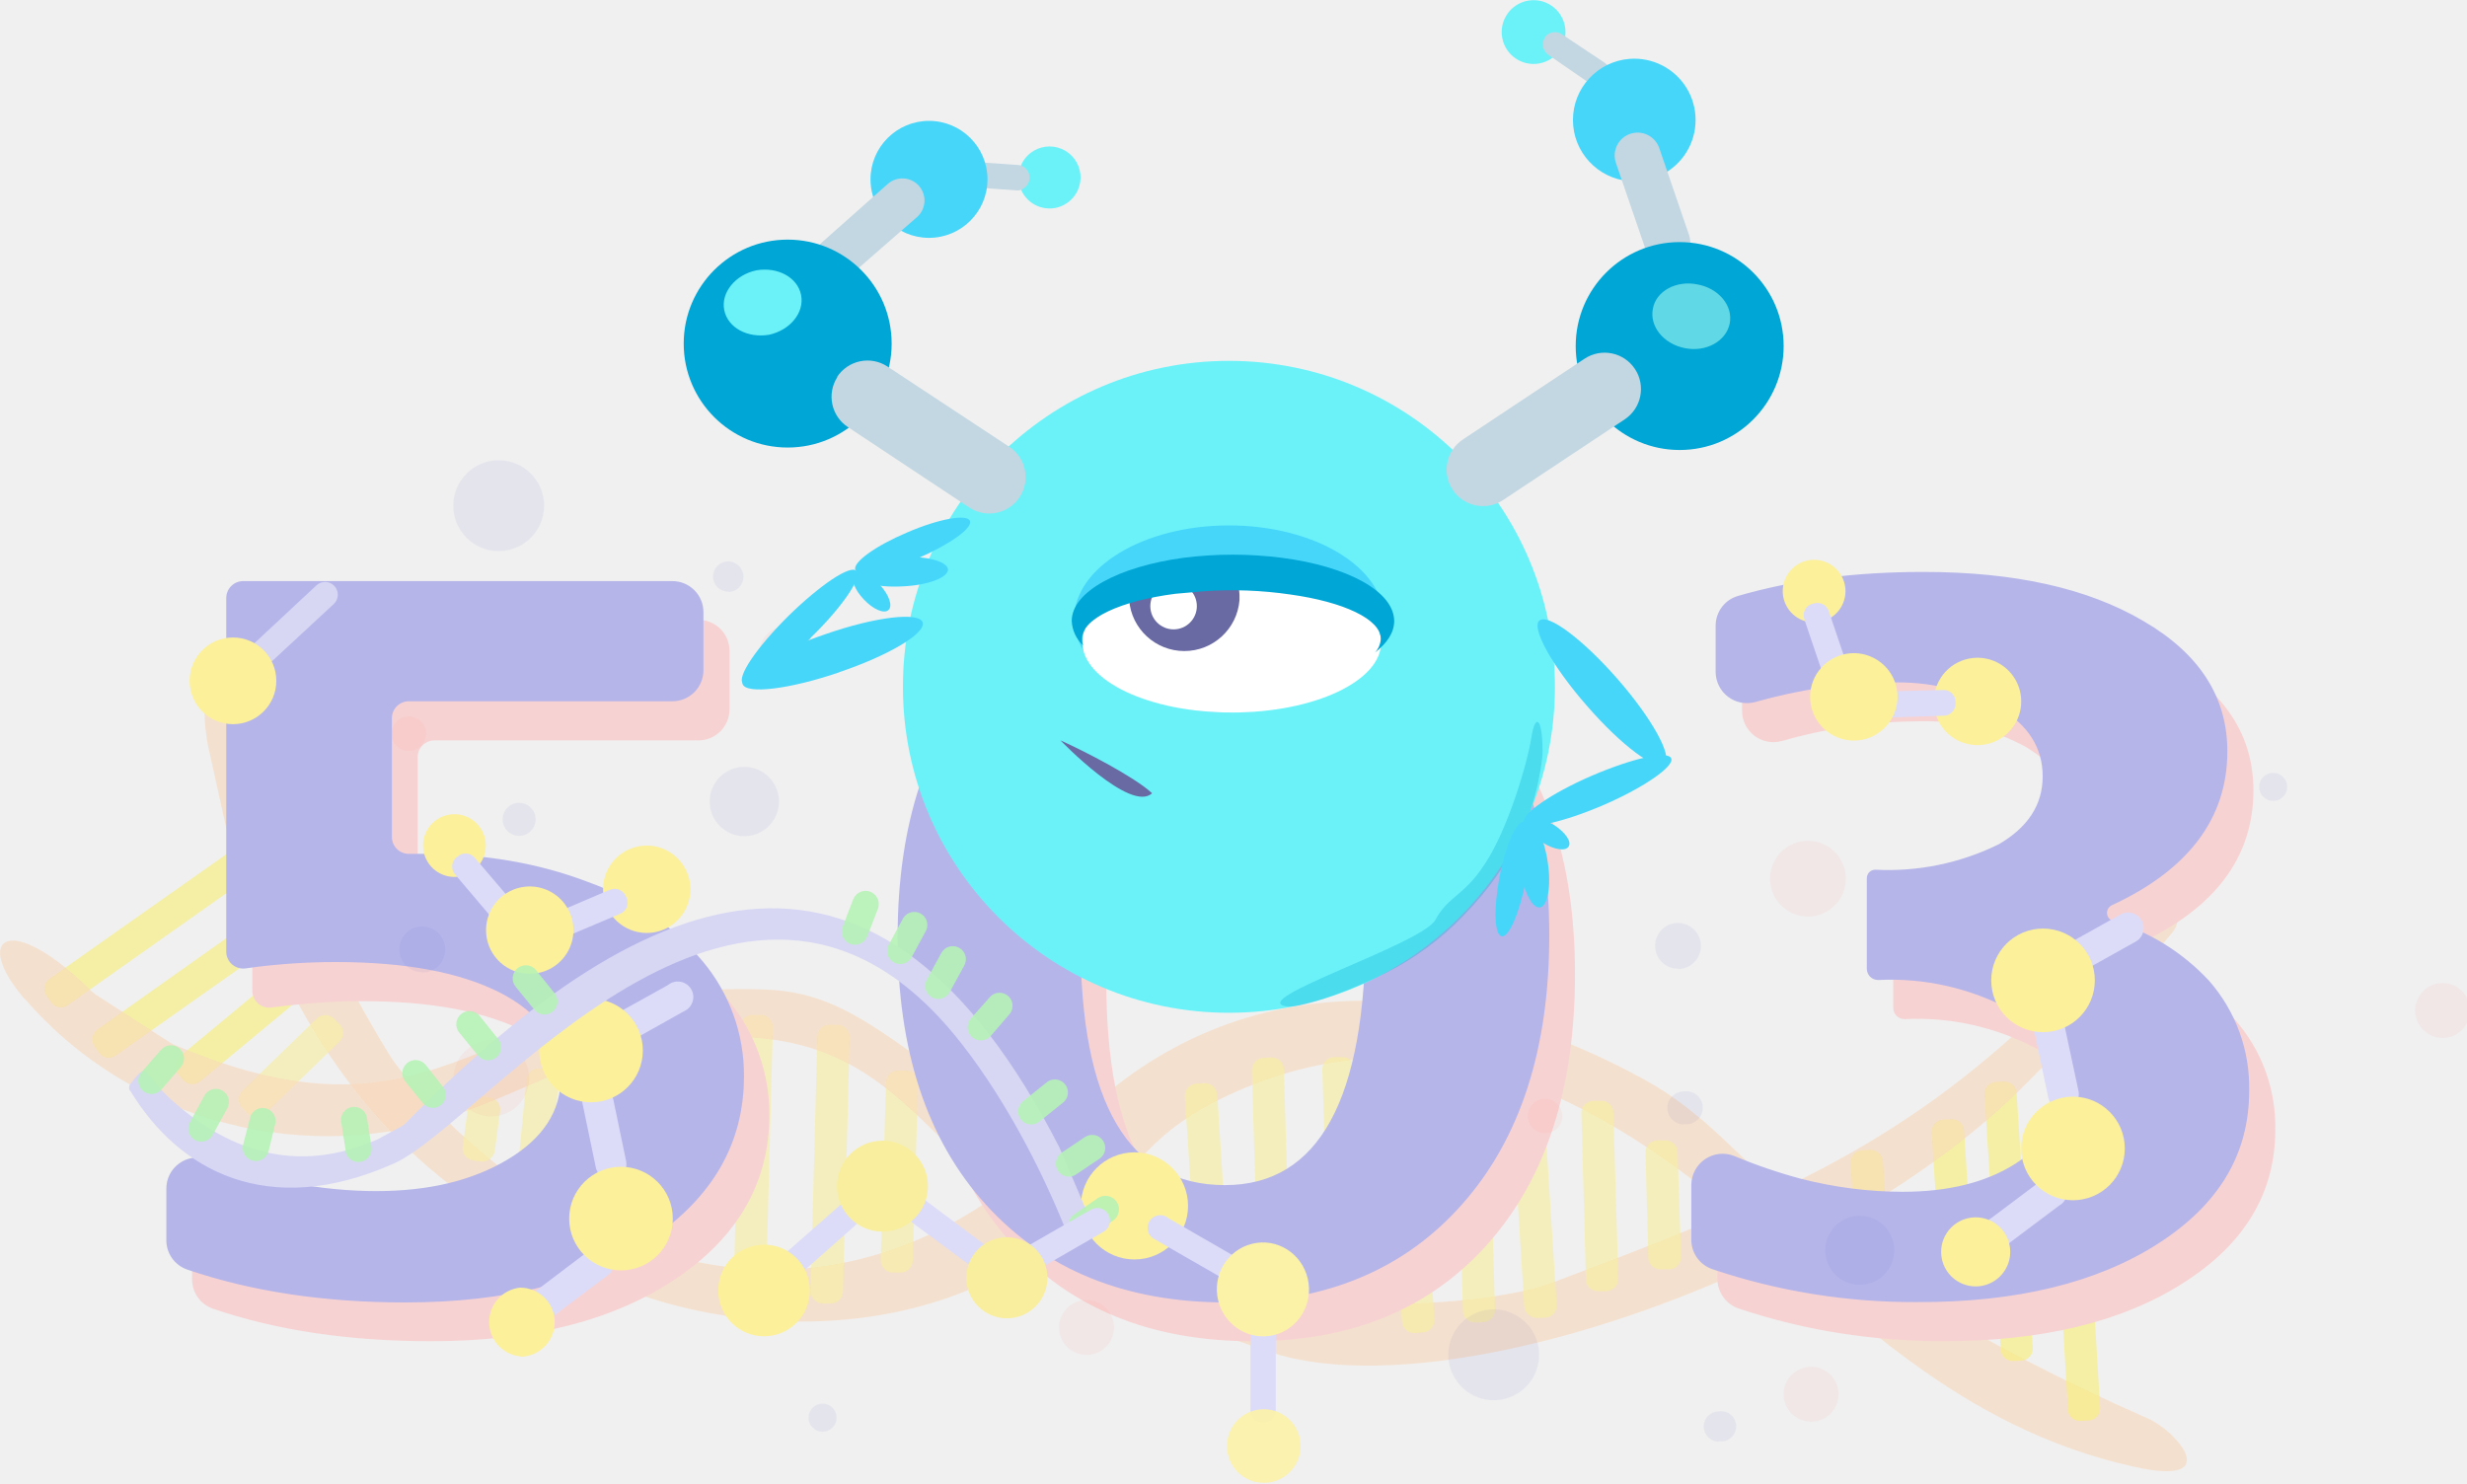
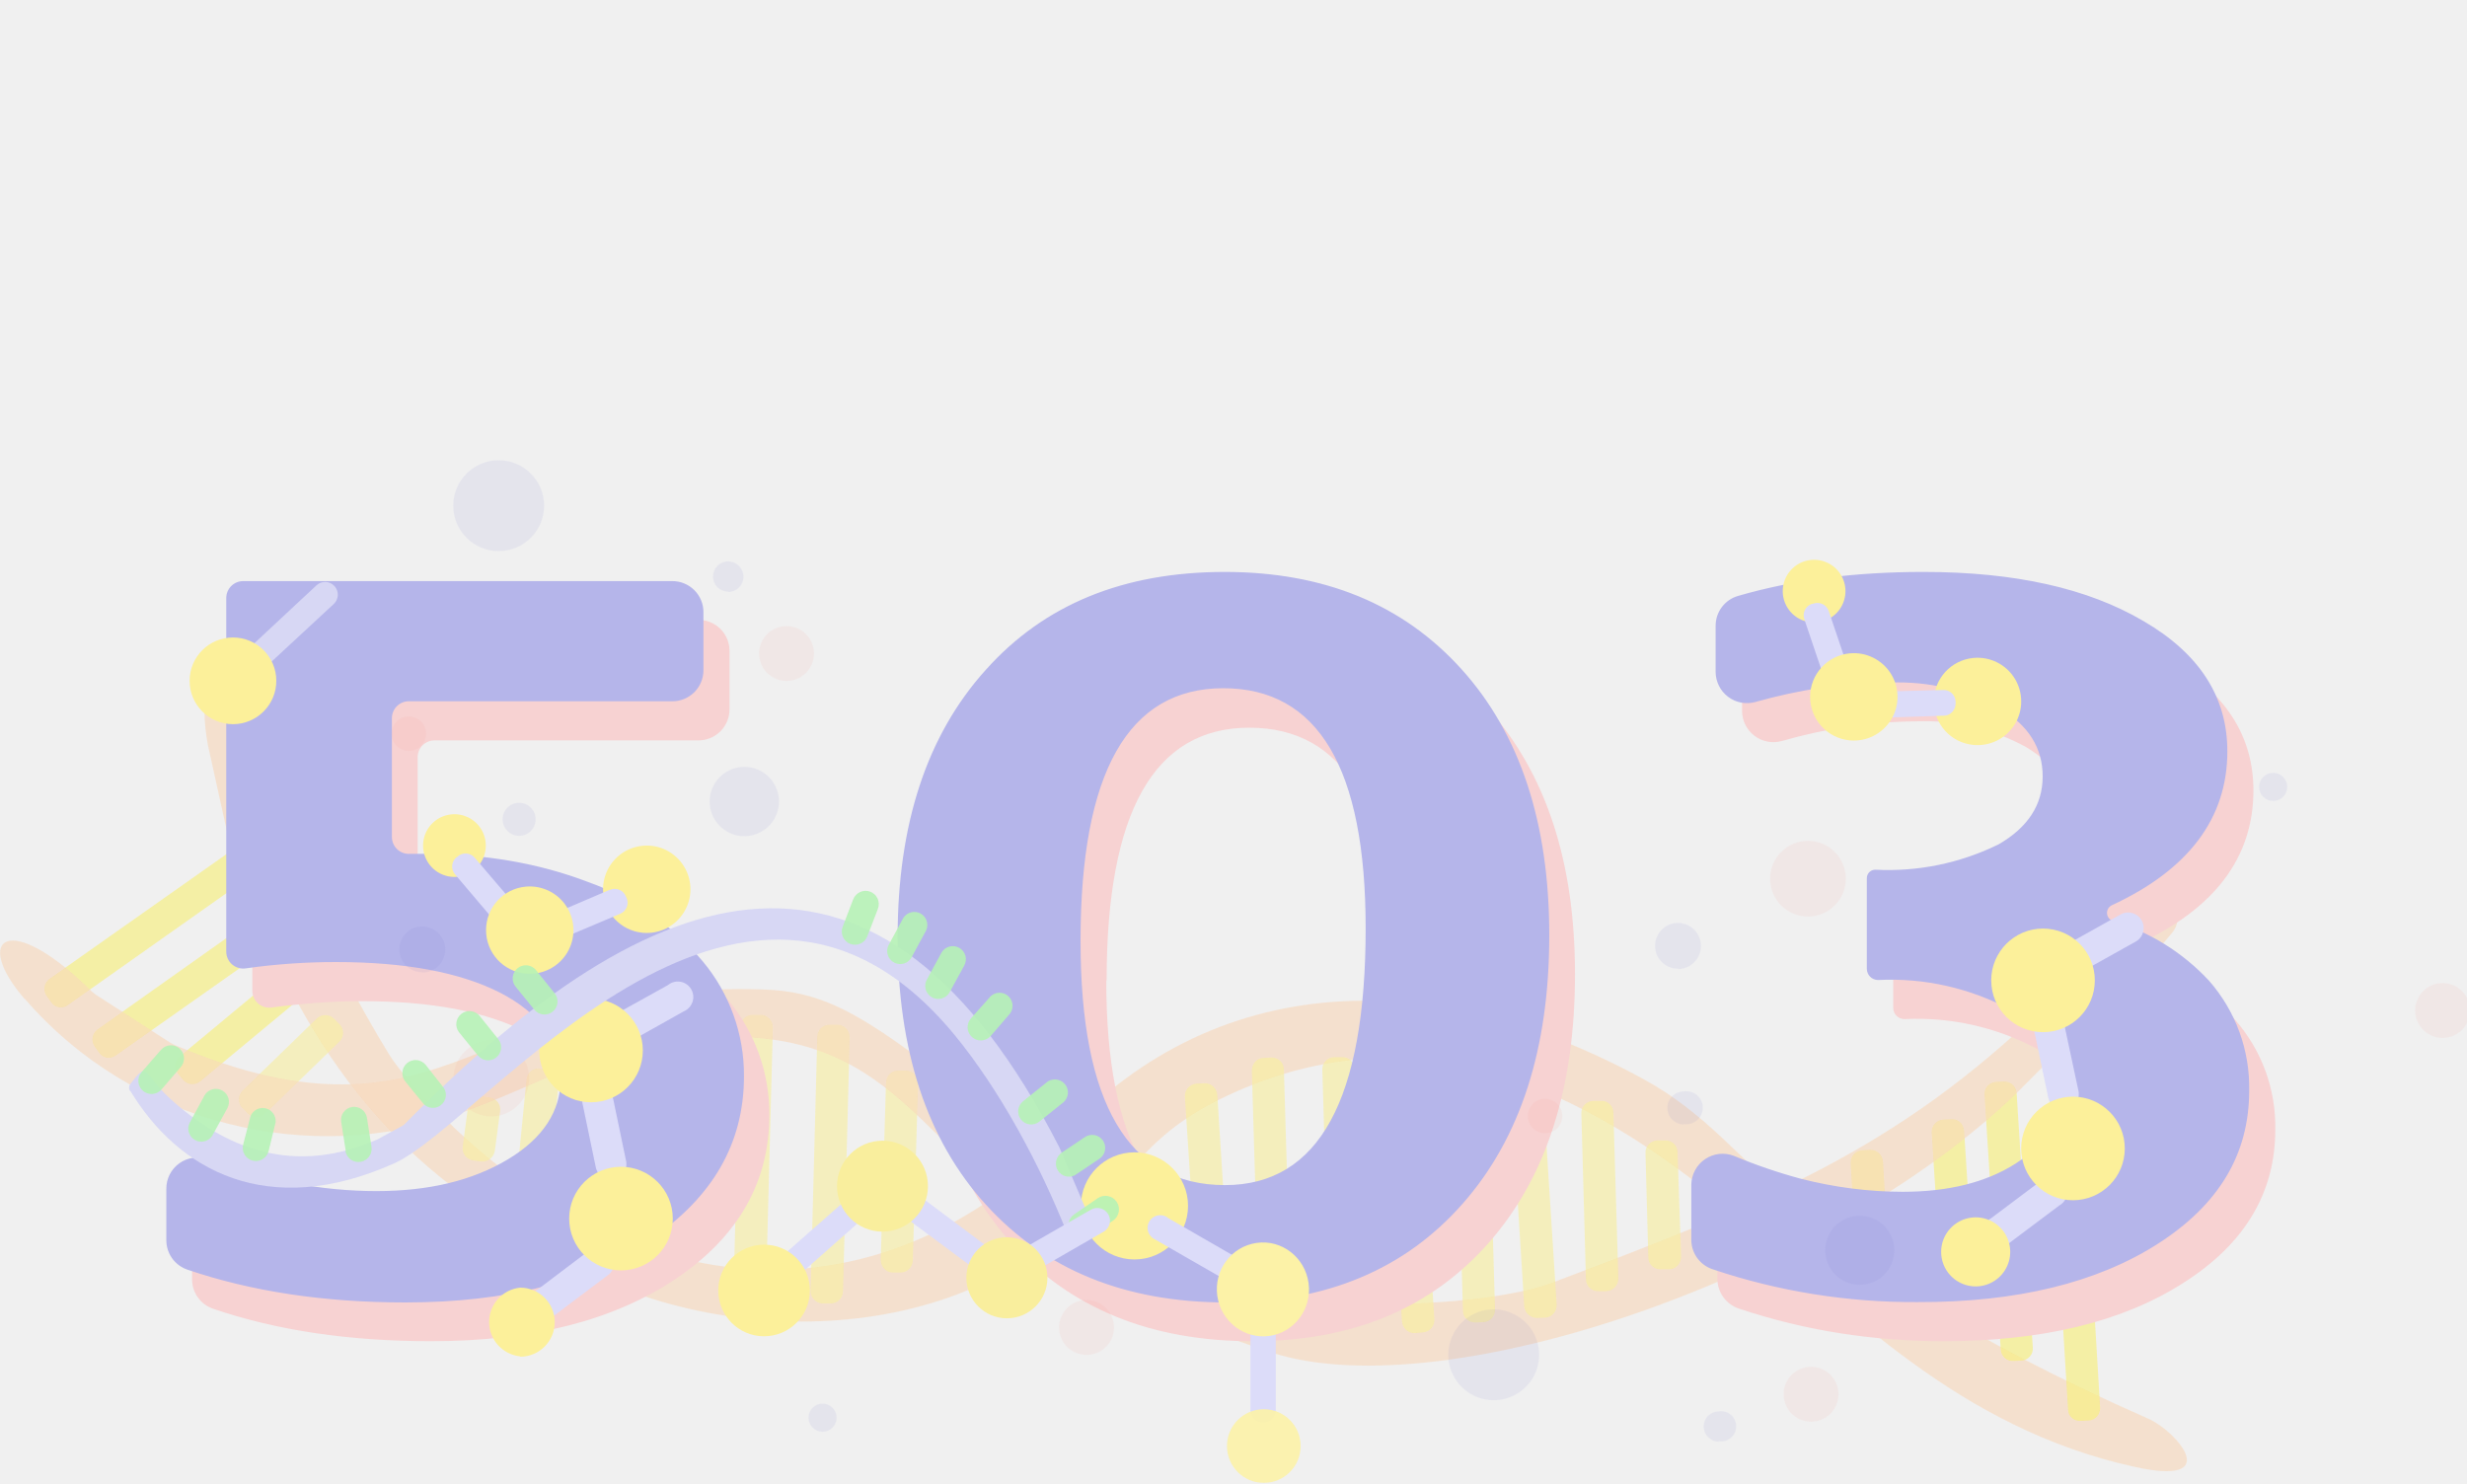
<svg xmlns="http://www.w3.org/2000/svg" width="700" height="421" viewBox="0 0 700 421" fill="none">
  <g clip-path="url(#a)">
    <g opacity=".6">
      <path opacity=".6" d="M65 238c14 43.9 36.2 84.2 78.7 109 1.5.8 3 1.8 4.3 2.9 43.2 32.6 116.6 35.3 156-2.7a46 46 0 0 1 4.4-3.6c15-11.1 16.3-23 45.1-35C407 286.5 454 311.8 494.1 346c30 25.5 61.6 59.2 111.3 70.2 26.1 5.9 12.2-10.1 4.2-13.6-106.4-47-108.6-77.5-143.3-96.4-61.3-33.5-125.1-31.1-169 20.7-1.6 2-3.5 3.8-5.6 5.5-62.1 51.4-132.4 25.9-177.8-28.4a44.3 44.3 0 0 1-3.8-5.3c-16-26.3-33.7-62.6-36.8-92.1-2.2-20.9-15-24.5-15.3-5 0 3.3.4 6.7 1 9.9l4.9 22.2 1 4.2Z" fill="#FCC695" />
      <path opacity=".6" d="m13.2 282.6 1.3 1.8c1 1.6 3.3 2 4.8.8l52.4-37c1.6-1 2-3.2.9-4.8l-1.3-1.8a3.5 3.5 0 0 0-4.8-.8l-52.5 37a3.5 3.5 0 0 0-.8 4.8ZM26.8 296.9l1.3 1.8c1 1.6 3.2 2 4.8.8L80 266.3c1.6-1 2-3.3.8-4.8l-1.2-1.8a3.5 3.5 0 0 0-4.9-.9l-47 33.3a3.5 3.5 0 0 0-.9 4.8ZM50.5 304.7l1.4 1.7a3.5 3.5 0 0 0 5 .4l30.1-25a3.5 3.5 0 0 0 .5-4.8l-1.4-1.7a3.5 3.5 0 0 0-5-.5l-30.1 25a3.5 3.5 0 0 0-.5 4.9Z" fill="#FCEE21" />
      <path opacity=".6" d="m68.8 314.4 1.5 1.6a3.5 3.5 0 0 0 5 0l21-20.4a3.5 3.5 0 0 0 0-5l-1.5-1.5a3.5 3.5 0 0 0-5 0l-21 20.4a3.5 3.5 0 0 0 0 5ZM134.3 329.3l2.1.3c2 .2 3.7-1.1 4-3l1.5-11.2c.3-2-1-3.7-3-4l-2.1-.3c-2-.2-3.7 1.1-4 3l-1.5 11.2c-.3 2 1 3.7 3 4ZM149.7 339.3l2.2.3c1.9.1 3.6-1.3 3.8-3.2l2.8-29.2c.2-1.9-1.2-3.6-3.1-3.8l-2.2-.2c-2-.2-3.6 1.2-3.8 3.1l-2.9 29.3c-.1 1.9 1.3 3.6 3.2 3.7ZM169.9 352h2.2c1.9 0 3.5-1.5 3.5-3.4l1.4-52.2c0-2-1.5-3.5-3.4-3.6h-2.2c-1.9 0-3.5 1.4-3.5 3.4l-1.4 52.2c0 2 1.5 3.5 3.4 3.6ZM187.9 362.7l2.2.1c2 0 3.5-1.5 3.6-3.4l1.7-66.7c0-2-1.5-3.6-3.4-3.6h-2.2c-1.9-.1-3.5 1.4-3.5 3.3l-1.8 66.8c0 1.9 1.5 3.5 3.4 3.5ZM211.6 367l2.2.1c2 0 3.5-1.4 3.6-3.4l1.9-72.2c0-1.9-1.5-3.5-3.4-3.5h-2.2c-2-.1-3.5 1.4-3.6 3.3l-1.9 72.2c0 2 1.5 3.5 3.4 3.6ZM233.4 369.9h2.2c2 0 3.5-1.4 3.6-3.4l1.9-72.1c0-2-1.5-3.6-3.4-3.6h-2.2c-2-.1-3.5 1.4-3.6 3.3l-1.9 72.2c0 2 1.5 3.5 3.4 3.6ZM253.2 361.1h2.2c1.9.1 3.5-1.4 3.6-3.3l1.5-50.4c0-2-1.5-3.6-3.4-3.6H255c-2-.1-3.5 1.4-3.6 3.3l-1.5 50.4c0 2 1.5 3.6 3.4 3.6Z" fill="#FCED65" />
      <path opacity=".6" d="m530.6 363 2.2-.1c1.9-.1 3.4-1.8 3.2-3.7l-1.7-29.6c-.2-2-1.8-3.4-3.7-3.3l-2.2.1c-2 .1-3.4 1.8-3.3 3.7l1.8 29.6c.1 2 1.8 3.4 3.7 3.3ZM571.4 386.2l2.2-.1c1.9-.1 3.4-1.8 3.2-3.7l-4.6-72.3c-.1-1.9-1.8-3.3-3.7-3.2l-2.2.1c-2 .2-3.4 1.8-3.2 3.7l4.6 72.3c.1 1.9 1.8 3.4 3.7 3.2ZM555.3 379.2l2.2-.1c2-.2 3.4-1.8 3.3-3.7l-3.5-54.6c-.2-2-1.8-3.4-3.7-3.2l-2.2.1c-2 .1-3.4 1.8-3.3 3.7l3.5 54.6c.2 1.9 1.8 3.3 3.7 3.2ZM590.5 403.2l2.2-.1c1.9-.1 3.3-1.8 3.2-3.7l-6.8-113.9c-.1-2-1.8-3.4-3.7-3.3l-2.2.2c-2 0-3.4 1.7-3.3 3.7l6.9 113.9c0 1.9 1.7 3.4 3.7 3.2Z" fill="#FCEE21" />
      <path opacity=".6" d="M7 283.4c30.7 35.6 81 48 123.9 32.4 32.7-12 44.7-23.6 82-21.4 57 3.4 53.1 58.3 147.5 89.3 50.6 16.7 162.6-23.4 214.5-76.2 12.7-13 29.9-28.7 41.6-43a6 6 0 0 0 .4-7v-.2a6 6 0 0 0-9.5-.9l-26.8 28.7c-42.3 41.3-80.5 56.4-140.2 78.9-20.2 7.6-78.5 9.4-96.1-2.7-87-59.6-97.7-79.5-127.4-80.5-80-3-88.8 49.1-167.4 15.7l-1-.5-21.4-13.8-1-.8c-23.7-23.5-34-15.2-19.2 2Z" fill="#FCC695" />
      <path opacity=".7" d="M323.7 349.5h2.3c1.9 0 3.4-1.7 3.3-3.6l-.3-11.3c0-2-1.7-3.5-3.6-3.4h-2.2c-1.9.1-3.4 1.7-3.3 3.6l.3 11.4c0 1.9 1.6 3.4 3.5 3.3Z" fill="#FCEE21" />
      <path opacity=".6" d="M360.7 374.3h2.2c2-.1 3.5-1.7 3.4-3.6l-2-67.2c0-2-1.6-3.4-3.5-3.4l-2.2.1c-2 0-3.4 1.7-3.4 3.6l2 67.1c0 2 1.6 3.4 3.5 3.4ZM401.5 378.3l2.2-.2c2-.1 3.4-1.8 3.3-3.7l-5.2-81c-.1-2-1.8-3.4-3.7-3.3l-2.2.2c-2 .1-3.4 1.8-3.3 3.7l5.2 81c.2 2 1.8 3.4 3.7 3.3ZM380.7 373.2h2.2c1.9-.1 3.4-1.7 3.4-3.7l-2-66.2c0-1.9-1.6-3.4-3.5-3.3h-2.2c-2 0-3.5 1.7-3.4 3.6l2 66.2c0 2 1.6 3.4 3.5 3.4ZM418.6 375.3l2.2-.1c2 0 3.5-1.7 3.4-3.6l-2.3-79.8c0-1.9-1.6-3.4-3.6-3.3h-2.2c-1.9 0-3.4 1.7-3.3 3.6l2.3 79.8c0 2 1.6 3.4 3.5 3.4ZM436.3 374l2.2-.1c1.9-.1 3.3-1.8 3.2-3.7l-4.1-64.2c-.1-2-1.8-3.4-3.7-3.3l-2.2.2c-1.9 0-3.3 1.7-3.2 3.7l4 64.2c.2 1.9 1.9 3.3 3.8 3.2ZM453.6 366.4h2.2c2-.1 3.4-1.7 3.4-3.6l-1.4-47c0-2-1.6-3.5-3.5-3.4H452c-1.9.1-3.4 1.7-3.3 3.6l1.3 47c0 2 1.7 3.5 3.6 3.4ZM471.4 360.2h2.2c2 0 3.4-1.7 3.4-3.6L476 327c0-2-1.6-3.4-3.5-3.4h-2.2c-2 .1-3.5 1.7-3.4 3.6l.8 29.7c0 1.9 1.7 3.4 3.6 3.3ZM343.3 366.6l2.2-.1c1.9-.1 3.3-1.8 3.2-3.7l-3.3-52.2c-.2-1.9-1.8-3.3-3.7-3.2l-2.2.1c-2 .2-3.4 1.8-3.3 3.7l3.4 52.2c.1 1.9 1.7 3.4 3.7 3.2Z" fill="#FCED60" />
    </g>
    <path d="M207 184.8v16.4a8.8 8.8 0 0 1-8.9 8.9h-74.8a4.8 4.8 0 0 0-4.8 4.8v33.7a4.8 4.8 0 0 0 5 4.7h4.4c17 0 32.5 2.7 46.3 8a75.6 75.6 0 0 1 32.5 22.6 50.4 50.4 0 0 1 11.6 32.5c0 19-8.8 34.5-26.4 46.4-17.7 11.9-40.8 17.8-69.6 17.8-23 0-43.6-3-61.8-9.2a8.8 8.8 0 0 1-6-8.4v-14.5a8.8 8.8 0 0 1 11.8-8.3c16.5 6 32.5 9 47.8 9 15 0 27.4-3 37.4-9s15-13.7 15-23c0-10.4-5.8-18.5-17.2-24.3-11.5-5.9-27-8.8-46.7-8.8-8.6 0-17 .7-25.5 1.8a4.8 4.8 0 0 1-5.5-4.7V180.7a4.8 4.8 0 0 1 4.8-4.8h121.7a8.8 8.8 0 0 1 8.9 8.9ZM354.9 173.3c28.2 0 50.6 9.2 67.2 27.6 16.5 18.5 24.8 43.6 24.8 75.5 0 32.2-8.1 57.7-24.5 76.3-16.4 18.6-38.7 27.9-67.1 27.9-28.7 0-51.5-9.3-68.2-27.7-16.7-18.5-25-43.8-25-75.9 0-32 8.3-57.3 25-75.9 16.5-18.5 39.2-27.8 67.8-27.8Zm-41 104.9c0 46.2 13.7 69.3 41 69.3 26.6 0 40-24.3 40-73 0-45.3-13.5-68-40.4-68-27 0-40.5 23.9-40.5 71.7ZM553.2 173.3c25.8 0 46.6 4.7 62.4 14 15.9 9.3 23.8 21.6 23.8 37 0 19-11 33.6-32.8 43.6a2.4 2.4 0 0 0 .2 4.5 61 61 0 0 1 27.4 17 45.9 45.9 0 0 1 11.4 31.2c0 17.9-8.7 32.4-26 43.4-17.3 11.1-40 16.6-68.2 16.6-19.8 0-39.4-3-58.1-9.3a8.9 8.9 0 0 1-6-8.4v-15.6a8.8 8.8 0 0 1 12.1-8.2 148 148 0 0 0 19 6.4c9.5 2.5 19.2 3.7 29 3.7 13 0 23.7-2.6 32-8 8.3-5.3 12.5-12.3 12.5-20.9 0-9.4-4.6-17-13.8-22.6a72 72 0 0 0-37.7-8.5 3.2 3.2 0 0 1-3.2-3.2v-25.8a2.4 2.4 0 0 1 2.4-2.4 71 71 0 0 0 35-7.1c8.3-4.8 12.5-11.3 12.5-19.4 0-8-4-14.4-12.2-19.3a59.8 59.8 0 0 0-31.1-7.3c-13 .1-25.8 2-38.3 5.6a8.9 8.9 0 0 1-11.2-8.5v-13.1a8.8 8.8 0 0 1 6.4-8.6c15.8-4.5 33.3-6.8 52.5-6.8Z" fill="#F7D2D2" />
    <path d="M199.6 173.7v16.5a8.8 8.8 0 0 1-8.9 8.8H116a4.8 4.8 0 0 0-4.8 4.8v33.7a4.8 4.8 0 0 0 5.1 4.8h4.3c17 0 32.5 2.7 46.3 8a75.6 75.6 0 0 1 32.5 22.5 50.4 50.4 0 0 1 11.7 32.6c0 19-8.9 34.4-26.5 46.3-17.6 12-40.8 17.9-69.6 17.9-23 0-43.6-3.1-61.8-9.3a8.8 8.8 0 0 1-6-8.4v-14.5A8.8 8.8 0 0 1 59 329c16.5 6 32.4 9 47.8 9 14.9 0 27.3-3 37.3-9 10-6 15-13.7 15-23 0-10.3-5.8-18.4-17.2-24.3-11.4-5.8-27-8.7-46.7-8.7-8.5 0-17 .6-25.5 1.8a4.8 4.8 0 0 1-5.5-4.8V169.7a4.8 4.8 0 0 1 4.8-4.8h121.7a8.8 8.8 0 0 1 8.9 8.8ZM347.5 162.3c28.2 0 50.6 9.2 67.2 27.6 16.6 18.4 24.9 43.6 24.9 75.5 0 32.2-8.2 57.6-24.6 76.2-16.4 18.6-38.7 28-67 28-28.8 0-51.5-9.3-68.3-27.8-16.7-18.4-25-43.7-25-75.9 0-32 8.3-57.3 25-75.8 16.6-18.6 39.2-27.8 67.8-27.8ZM306.6 267c0 46.2 13.6 69.3 41 69.3 26.6 0 39.9-24.3 39.9-72.9 0-45.4-13.5-68.1-40.4-68.1-27 0-40.5 23.9-40.5 71.7ZM545.8 162.3c25.8 0 46.6 4.6 62.5 14 15.8 9.2 23.7 21.5 23.7 36.9 0 19-11 33.6-32.8 43.7a2.4 2.4 0 0 0 .2 4.4 61 61 0 0 1 27.4 17 45.9 45.9 0 0 1 11.4 31.2c0 18-8.6 32.4-26 43.5-17.2 11-40 16.6-68.2 16.5-19.7.1-39.3-3-58-9.3a8.8 8.8 0 0 1-6.1-8.3v-15.7A8.9 8.9 0 0 1 492 328a148 148 0 0 0 19 6.5c9.4 2.4 19.1 3.7 28.9 3.7 13 0 23.7-2.7 32-8 8.4-5.4 12.5-12.4 12.5-21 0-9.4-4.6-17-13.8-22.6a72 72 0 0 0-37.7-8.5 3.2 3.2 0 0 1-3.2-3.2v-25.7a2.4 2.4 0 0 1 2.4-2.4 71 71 0 0 0 35-7.2c8.3-4.8 12.5-11.2 12.5-19.3 0-8-4-14.5-12.2-19.3a59.8 59.8 0 0 0-31.1-7.3c-13 0-25.8 2-38.2 5.5a8.9 8.9 0 0 1-11.3-8.5v-13.1a8.8 8.8 0 0 1 6.4-8.5c15.8-4.6 33.3-6.8 52.5-6.8Z" fill="#B5B5EA" />
    <path d="m89.8 166.1-17.7 16.5a3.6 3.6 0 1 0 4.9 5.2l17.7-16.4a3.6 3.6 0 1 0-4.9-5.3Z" fill="#D7D7F4" />
    <path d="M128 248.8a8.9 8.9 0 1 0 0-17.7 8.9 8.9 0 0 0 0 17.7ZM182.4 264.7a12.4 12.4 0 1 0 0-24.7 12.4 12.4 0 0 0 0 24.7Z" fill="#FCF09A" />
    <path d="m189.6 279.5-15.3 8.5a4.4 4.4 0 1 0 4.2 7.7L194 287a4.4 4.4 0 1 0-4.3-7.6ZM173 252.5l-14 6a3.4 3.4 0 0 0-1.9 4.5l.2.5a3.4 3.4 0 0 0 4.5 1.8l14.2-6a3.4 3.4 0 0 0 1.8-4.5l-.2-.4a3.4 3.4 0 0 0-4.5-1.9ZM130 243l-.5.3a3.4 3.4 0 0 0-.4 4.8l10 11.8a3.4 3.4 0 0 0 4.8.4l.4-.4a3.4 3.4 0 0 0 .4-4.8l-10-11.7a3.4 3.4 0 0 0-4.8-.4ZM167 355l-14 10.6a4.4 4.4 0 1 0 5.2 7l14.1-10.6a4.4 4.4 0 1 0-5.3-7ZM174 312a4.4 4.4 0 1 0-8.6 1.7L169 331a4.4 4.4 0 1 0 8.6-1.8l-3.6-17.3Z" fill="#DCDCF9" />
    <path d="M321.9 357.4a15.2 15.2 0 1 0 0-30.4 15.2 15.2 0 0 0 0 30.4ZM176.2 360.5a14.7 14.7 0 1 0 0-29.4 14.7 14.7 0 0 0 0 29.4ZM167.7 312.8a14.7 14.7 0 1 0 0-29.4 14.7 14.7 0 0 0 0 29.4ZM66.1 205.5a12.3 12.3 0 1 0 0-24.6 12.3 12.3 0 0 0 0 24.6ZM149.2 276.3a12.4 12.4 0 1 0 0-24.7 12.4 12.4 0 0 0 0 24.7Z" fill="#FCF09A" />
    <g opacity=".3">
      <path opacity=".3" d="M141.5 156.4a12.9 12.9 0 1 0 0-25.8 12.9 12.9 0 0 0 0 25.8ZM211.2 237.3a9.8 9.8 0 1 0 0-19.7 9.8 9.8 0 0 0 0 19.7Z" fill="#7474CE" />
      <path opacity=".3" d="M139.4 316.8a10.7 10.7 0 1 0 0-21.5 10.7 10.7 0 0 0 0 21.5Z" fill="#F59188" />
      <path opacity=".3" d="M233.4 406.3a4 4 0 1 0 0-8 4 4 0 0 0 0 8ZM206.6 168a4.3 4.3 0 1 0 0-8.7 4.3 4.3 0 0 0 0 8.6Z" fill="#7474CE" />
      <path opacity=".3" d="M222.3 193.2a7.8 7.8 0 1 0 0-15.5 7.8 7.8 0 0 0 0 15.5ZM308.3 384.5a7.8 7.8 0 1 0 0-15.6 7.8 7.8 0 0 0 0 15.6Z" fill="#F59188" />
      <path opacity=".3" d="M119.8 276a6.5 6.5 0 1 0 0-13.1 6.5 6.5 0 0 0 0 13Z" fill="#7474CE" />
      <path opacity=".3" d="M116 213.1a4.9 4.9 0 1 0 0-9.8 4.9 4.9 0 0 0 0 9.8Z" fill="#F59188" />
      <path opacity=".3" d="M147.3 237.2a4.7 4.7 0 1 0 0-9.4 4.7 4.7 0 0 0 0 9.4Z" fill="#7474CE" />
    </g>
    <g opacity=".3">
      <path opacity=".3" d="M422.7 397.3a12.9 12.9 0 1 0 0-25.7 12.9 12.9 0 0 0 0 25.7ZM527.7 364.6a9.8 9.8 0 1 0 0-19.6 9.8 9.8 0 0 0 0 19.6Z" fill="#7474CE" />
      <path opacity=".3" d="M513 260.1a10.7 10.7 0 1 0 0-21.5 10.7 10.7 0 0 0 0 21.5Z" fill="#F59188" />
      <path opacity=".3" d="M645 227.3a4 4 0 1 0 0-8 4 4 0 0 0 0 8ZM487.7 409a4.3 4.3 0 1 0 0-8.5 4.3 4.3 0 0 0 0 8.6Z" fill="#7474CE" />
      <path opacity=".3" d="M513 403.4a7.8 7.8 0 1 0 0-15.5 7.8 7.8 0 0 0 0 15.5ZM692.2 294.5a7.8 7.8 0 1 0 0-15.5 7.8 7.8 0 0 0 0 15.5Z" fill="#F59188" />
      <path opacity=".3" d="M476.1 275a6.5 6.5 0 1 0 0-13.1 6.5 6.5 0 0 0 0 13Z" fill="#7474CE" />
      <path opacity=".3" d="M438.4 321.6a4.9 4.9 0 1 0 0-9.8 4.9 4.9 0 0 0 0 9.8Z" fill="#F59188" />
      <path opacity=".3" d="M477.8 319a4.7 4.7 0 1 0 0-9.3 4.7 4.7 0 0 0 0 9.4Z" fill="#7474CE" />
    </g>
    <path d="M37 309.6c13.7 22.6 39 36.5 74.7 20.6 25.7-11.3 98.3-110 159-36.7 13.2 16 24.6 37.5 32.1 56.5a2.7 2.7 0 0 0 3.4 1.4l2.2-.8a2.3 2.3 0 0 0 1.6-3l-9.4-22c-51.2-99.7-114.5-78.8-186-6.4-.1.2-7 3.8-7.2 4-23.9 10.7-43.6 2.7-59.2-11.5-8-7.3-5.9-11-11.3-4a1.7 1.7 0 0 0 0 1.9Z" fill="#D7D7F4" />
    <path opacity=".9" d="M40.2 304.2a3.7 3.7 0 0 0 5.6 5l5.5-6.4a3.7 3.7 0 0 0-5.6-4.9l-5.5 6.3ZM54 318.3a3.7 3.7 0 1 0 6.5 3.5l4-7.3a3.7 3.7 0 0 0-6.5-3.6l-4 7.4ZM69 324.8a3.7 3.7 0 0 0 7.2 1.9l2-8.2a3.7 3.7 0 0 0-7.1-1.8l-2.1 8.1ZM98 326.6a3.7 3.7 0 0 0 7.4-1.2l-1.3-8.3a3.7 3.7 0 0 0-7.3 1.2l1.3 8.3ZM120.3 313.4a3.7 3.7 0 0 0 5.7-4.6l-5.2-6.6a3.7 3.7 0 1 0-5.8 4.7l5.3 6.5ZM135.6 299.5a3.7 3.7 0 0 0 5.8-4.6l-5.3-6.6a3.7 3.7 0 1 0-5.8 4.7l5.3 6.5ZM151.6 286.5a3.7 3.7 0 0 0 5.8-4.6l-5.3-6.6a3.7 3.7 0 1 0-5.8 4.7l5.3 6.5ZM239.1 263a3.7 3.7 0 1 0 7 2.7l3-7.8a3.7 3.7 0 0 0-7-2.7l-3 7.8ZM252.3 267.9a3.7 3.7 0 1 0 6.5 3.5l4-7.4a3.7 3.7 0 0 0-6.5-3.5l-4 7.4ZM263.1 277.8a3.7 3.7 0 1 0 6.5 3.5l4-7.3a3.7 3.7 0 0 0-6.5-3.6l-4 7.4ZM290.3 312.5a3.7 3.7 0 1 0 4.6 5.8l6.6-5.3a3.7 3.7 0 1 0-4.7-5.7l-6.5 5.2ZM275.5 289a3.7 3.7 0 0 0 5.6 5l5.5-6.4a3.7 3.7 0 0 0-5.5-4.9l-5.6 6.3ZM300.9 327.4a3.7 3.7 0 0 0 4.1 6.1l7-4.7a3.7 3.7 0 1 0-4.2-6.1l-7 4.7ZM304.8 344.6a3.8 3.8 0 0 0 4.3 6.3l6.7-4.5a3.8 3.8 0 0 0-4.3-6.4l-6.7 4.6Z" fill="#B6F2B6" />
    <path d="M260.4 339a3.6 3.6 0 1 0-4.3 5.9l19.4 14.4a3.6 3.6 0 1 0 4.3-5.8L260.4 339ZM362 375.7a3.6 3.6 0 1 0-7.2 0V400a3.6 3.6 0 1 0 7.2 0v-24.2ZM331.3 345.5a3.6 3.6 0 1 0-3.6 6.2l20.9 12a3.6 3.6 0 1 0 3.6-6.1l-21-12.1ZM309.5 343.3l-20.9 12a3.6 3.6 0 1 0 3.6 6.3l21-12.1a3.6 3.6 0 1 0-3.7-6.2ZM240.4 340.2l-18.2 16a3.6 3.6 0 1 0 4.8 5.4l18.1-16a3.6 3.6 0 1 0-4.7-5.4Z" fill="#DCDCF9" />
    <path d="M250.4 349.5a12.9 12.9 0 1 0 0-25.8 12.9 12.9 0 0 0 0 25.8ZM285.7 374.1a11.5 11.5 0 1 0 0-23 11.5 11.5 0 0 0 0 23Z" fill="#F9EE9D" />
    <path opacity=".9" d="M358.6 420.8a10.4 10.4 0 1 0 0-20.9 10.4 10.4 0 0 0 0 20.9Z" fill="#FCF2A7" />
    <path d="M360.2 379.1c7.1-1 12.1-7.7 11.1-15s-7.6-12.4-14.7-11.4c-7.2 1-12.2 7.7-11.2 15s7.7 12.4 14.8 11.4Z" fill="#FCF2A7" />
    <path d="M147.6 385a9.8 9.8 0 1 0 0-19.6 9.8 9.8 0 0 0 0 19.5ZM513.8 176.6a8.9 8.9 0 1 0 0-17.7 8.9 8.9 0 0 0 0 17.7ZM560 211.4a12.4 12.4 0 1 0 0-24.7 12.4 12.4 0 0 0 0 24.7Z" fill="#FCF09A" />
    <path d="m601.7 259.5-15.4 8.6a4.4 4.4 0 1 0 4.3 7.7l15.4-8.6a4.4 4.4 0 1 0-4.3-7.7ZM551.3 195.8l-15.3.4a3.4 3.4 0 0 0-3.4 3.6v.5c.1 1.9 1.7 3.4 3.6 3.3l15.4-.5c1.8 0 3.3-1.6 3.3-3.5v-.5c-.1-2-1.7-3.4-3.6-3.3ZM514.5 171.3l-.5.1a3.4 3.4 0 0 0-2 4.4l4.9 14.5a3.4 3.4 0 0 0 4.4 2.2l.5-.2a3.4 3.4 0 0 0 2-4.4l-4.9-14.5a3.4 3.4 0 0 0-4.4-2.1ZM579.1 335.1l-14 10.5a4.4 4.4 0 1 0 5.2 7l14-10.5a4.4 4.4 0 1 0-5.2-7ZM586 292a4.4 4.4 0 1 0-8.5 1.9l3.6 17.2a4.4 4.4 0 1 0 8.6-1.8L586 292Z" fill="#DCDCF9" />
    <path d="M588.2 340.6a14.7 14.7 0 1 0 0-29.4 14.7 14.7 0 0 0 0 29.4ZM579.7 292.9a14.7 14.7 0 1 0 0-29.4 14.7 14.7 0 0 0 0 29.4ZM524.9 210.1a12.4 12.4 0 1 0 0-24.7 12.4 12.4 0 0 0 0 24.7ZM559.6 365a9.8 9.8 0 1 0 0-19.5 9.8 9.8 0 0 0 0 19.5ZM216.8 379.2a13 13 0 1 0 0-26 13 13 0 0 0 0 26Z" fill="#FCF09A" />
-     <g>
-       <path d="M348.7 287.4a92.5 92.5 0 1 0 0-185 92.5 92.5 0 0 0 0 185Z" fill="#6BF2F9" />
-       <path d="M238 190.8c14.2-4.8 24.8-11.1 23.8-14.2-1-3-13.3-1.6-27.4 3.3-14.2 4.8-24.8 11.1-23.7 14.2 1 3 13.3 1.5 27.4-3.3Z" fill="#46D6FA" />
-       <path d="M230 181c9-8.7 14.8-17.3 13-19-1.7-1.8-10.3 4-19.2 12.7-9 8.9-14.8 17.4-13 19.2 1.6 1.7 10.3-4 19.2-12.8ZM472.3 216.8c2.4-2.2-3.6-13-13.4-24.2s-19.7-18.6-22.1-16.5c-2.4 2 3.6 12.9 13.4 24.1 9.8 11.3 19.7 18.7 22.1 16.6Z" fill="#46D6FA" />
-       <path opacity=".3" d="M437.7 213c0 5-3 19.1-7.6 26.7-3.8 6.5-6.4 11.4-15 20.3a80.3 80.3 0 0 1-21.7 16c-8 4.1-23.4 10.2-28.3 9.6-12-1.8 38.5-17.7 42.2-24.6 3.7-6.8 8.1-6.7 14-15.8 6.7-10.1 12.1-28.8 13.2-35.8 1-6.7 3.1-6.4 3.2 3.6Z" fill="#00A7D5" />
-       <path d="M326.9 225.1c-6.1 5.7-26-15-26-15 6.7 3 21.1 10.4 26 15Z" fill="#6969A3" />
-       <path d="M436.8 18A9 9 0 1 0 433.5.2a9 9 0 0 0 3.3 17.8Z" fill="#6BF2F9" />
-       <path d="M438.4 10.6a3.6 3.6 0 0 0 1 5l11.9 8.2a3.6 3.6 0 0 0 4-6l-12-8a3.6 3.6 0 0 0-5 .8Z" fill="#C3D7E2" />
-       <path d="M462.4 51.4a17.4 17.4 0 1 0 0-34.7 17.4 17.4 0 0 0 0 34.7Z" fill="#46D6FA" />
-       <path d="M462.5 38a6.5 6.5 0 0 0-4 8.2L467 71a6.5 6.5 0 0 0 12.3-4.2L470.8 42a6.5 6.5 0 0 0-8.3-4Z" fill="#C3D7E2" />
-       <path d="M476.6 127.7a29.5 29.5 0 1 0 0-59 29.5 29.5 0 0 0 0 59Z" fill="#00A6D5" />
-       <path d="m449.6 101.8-34.5 22.9a10.3 10.3 0 0 0 11.4 17.2L461 119a10.3 10.3 0 1 0-11.4-17.2Z" fill="#C3D7E2" />
-       <path d="M490.8 91.8c1-5-3.1-10-9.2-11.1-6-1.2-11.7 1.9-12.6 6.9-1 5 3 10 9.1 11.2 6 1.2 11.7-2 12.7-7Z" fill="#61D8E5" />
-       <path d="M301.8 58.2a8.8 8.8 0 1 0-8.5-15.4 8.8 8.8 0 0 0 8.5 15.4Z" fill="#6BF2F9" />
-       <path d="M270.5 49a3.6 3.6 0 0 1 3.8-3.2l14.4 1a3.6 3.6 0 0 1 2.1 6.4c-.7.6-1.6 1-2.6.8l-14.4-1a3.6 3.6 0 0 1-3.3-4Z" fill="#C3D7E2" />
-       <path d="M263.6 67.5a16.6 16.6 0 1 0 0-33.2 16.6 16.6 0 0 0 0 33.2Z" fill="#46D6FA" />
-       <path d="M232.7 77.6a6.2 6.2 0 0 1 .5-8.8l18.7-16.6a6.2 6.2 0 0 1 8.3 9.4L241.4 78a6.2 6.2 0 0 1-8.7-.5Z" fill="#C3D7E2" />
-       <path d="M223.5 127a29.5 29.5 0 1 0 0-59 29.5 29.5 0 0 0 0 59Z" fill="#00A6D5" />
-       <path d="M237.6 107a10.3 10.3 0 0 0 3 14.2L275 144a10.3 10.3 0 1 0 11.4-17.2L251.8 104a10.3 10.3 0 0 0-14.3 3Z" fill="#C3D7E2" />
-       <path d="M218.2 95c6-1.3 10.1-6.3 9.1-11.3-1-5-6.6-8-12.6-7-6 1.2-10.2 6.3-9.2 11.3 1 5 6.6 8 12.7 7Z" fill="#6BF2F9" />
-       <path d="M455.1 228.4c11.5-5 20.1-11 19.1-13.2-1-2.3-11.1 0-22.7 5-11.5 5-20 10.9-19 13.2.9 2.2 11 0 22.6-5Z" fill="#46D6FA" />
-       <path d="M437 257.5c2.1-.3 3.2-6 2.2-12.6-.9-6.6-3.4-11.7-5.6-11.4-2.2.3-3.3 6-2.4 12.5 1 6.7 3.5 11.8 5.7 11.5Z" fill="#46D6FA" />
-       <path d="M433 250.2c1.7-9 1.4-16.6-.6-17-2-.4-5.2 6.6-6.9 15.5-1.7 9-1.5 16.6.6 17 2 .4 5-6.5 6.8-15.5Z" fill="#46D6FA" />
-       <path d="M445.1 240.2c.9-1.4-1-4-4-6-3.1-1.9-6.3-2.3-7.2-1-.9 1.5 1 4.1 4 6 3.2 2 6.4 2.4 7.2 1ZM256 166.4c7.3-.3 13-2.5 13-4.8-.2-2.3-6.1-3.9-13.4-3.5-7.2.3-13 2.5-12.9 4.8.2 2.3 6.1 3.9 13.3 3.5Z" fill="#46D6FA" />
-       <path d="M260.5 158.4c9-3.9 15.6-8.6 14.7-10.6-.8-2-8.8-.6-17.8 3.3-9 3.8-15.5 8.5-14.7 10.6.9 2 8.9.5 17.8-3.3Z" fill="#46D6FA" />
-       <path d="M252.1 173.1c1.3-1.2.1-4.4-2.5-7.2s-5.8-4.2-7-3c-1.3 1.2-.2 4.4 2.5 7.2 2.6 2.8 5.8 4.2 7 3ZM348.7 202.2c24.3 0 44-12 44-26.6 0-14.6-19.7-26.5-44-26.5-24.2 0-43.9 11.9-43.9 26.5 0 14.7 19.7 26.6 44 26.6Z" fill="#46D6FA" />
-       <path d="M391.9 182.3c0 11-19 19.9-42.4 19.9s-42.4-9-42.4-20c0-5.7 5.3-11 13.7-14.6a74 74 0 0 1 28.7-5.3h1.1c22.9.3 41.3 9.1 41.3 20Z" fill="#fff" />
-       <path d="M351.7 169.8v.5a15.7 15.7 0 0 1-31.3 0v-.5c0-.8 0-1.5.2-2.2a71.6 71.6 0 0 1 28.2-5.3h1c1.3 2.3 2 4.9 1.9 7.5Z" fill="#6969A3" />
-       <path d="M333 178.6a6.6 6.6 0 1 0 0-13.2 6.6 6.6 0 0 0 0 13.2Z" fill="#fff" />
-       <path d="M395.6 176.2c0 3.3-2 6.3-5.5 9 1-1 1.6-2.4 1.7-3.9 0-5.6-10.6-10.5-25.7-12.6a113.4 113.4 0 0 0-24.7-.9l-7.9.7c-15.5 2-26.5 7-26.5 12.8 0 .7.1 1.3.4 1.9a10 10 0 0 1-3.3-7c0-8.3 13.3-15.4 31.6-17.9 9.3-1.2 18.8-1.2 28.1 0 18.5 2.4 31.8 9.5 31.8 18Z" fill="#00A6D5" />
-     </g>
  </g>
  <defs>
    <clipPath id="a">
      <path fill="#fff" d="M0 0h700v420.8H0z" />
    </clipPath>
  </defs>
</svg>
